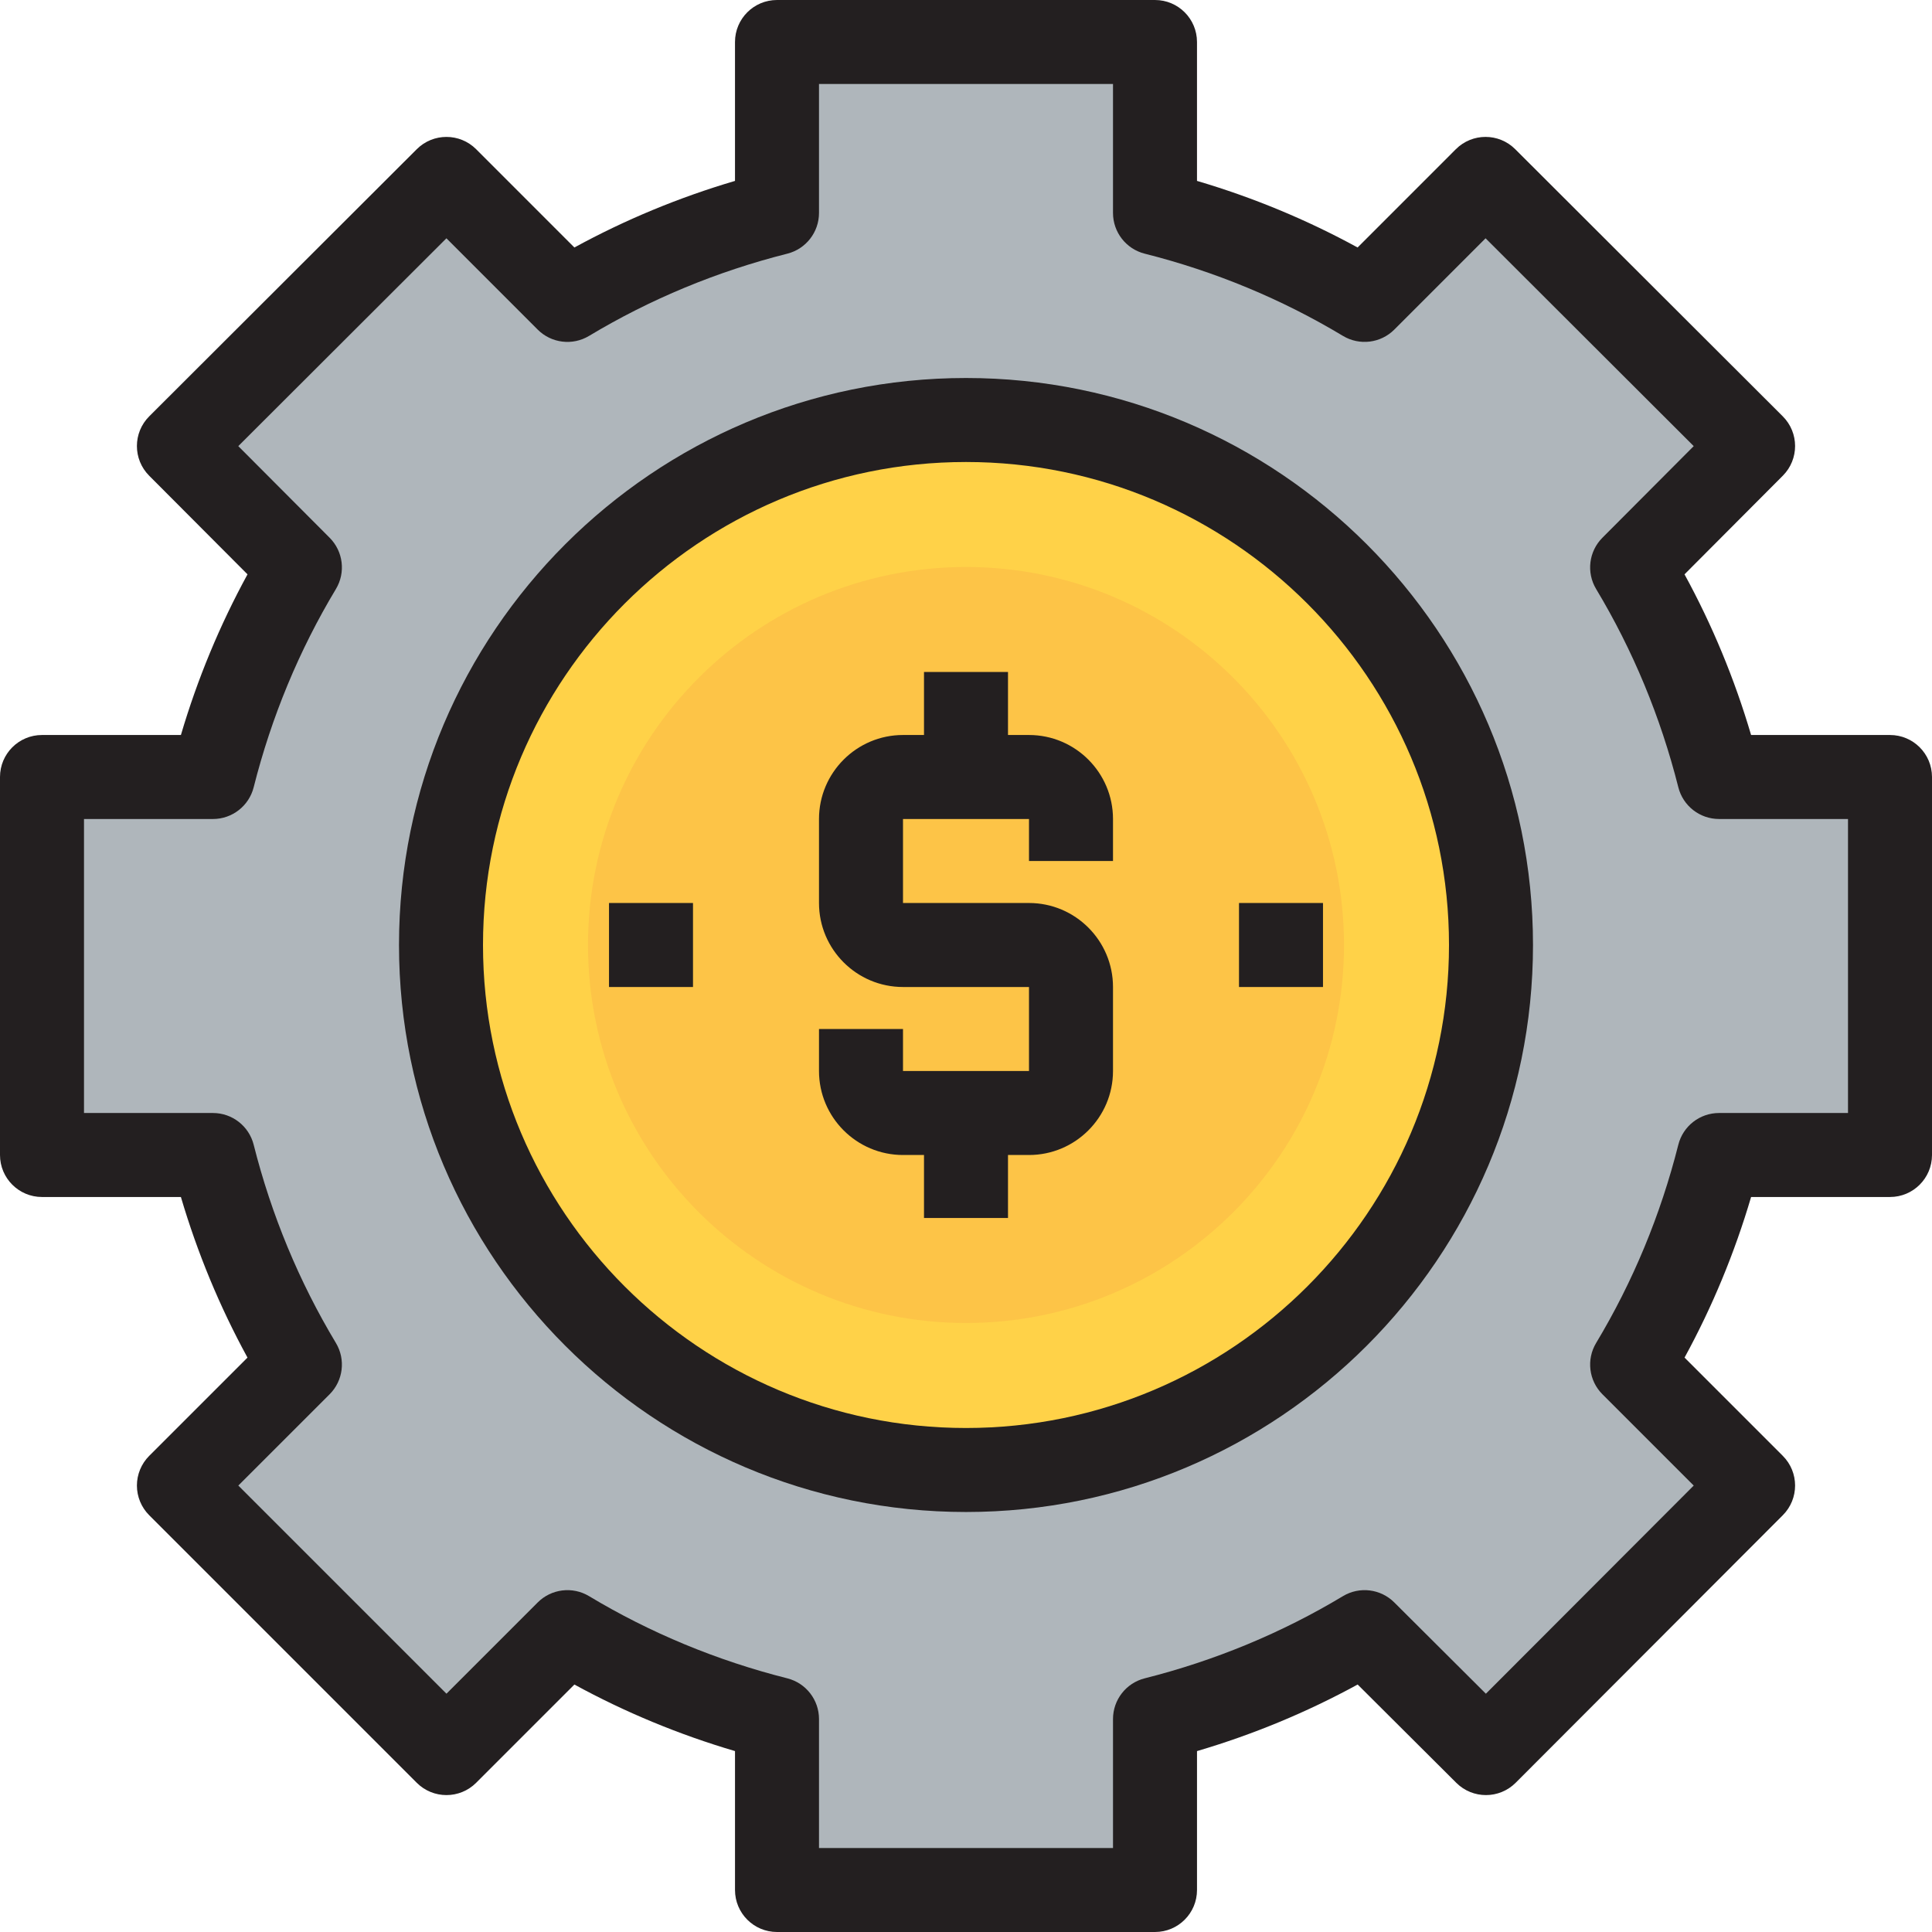
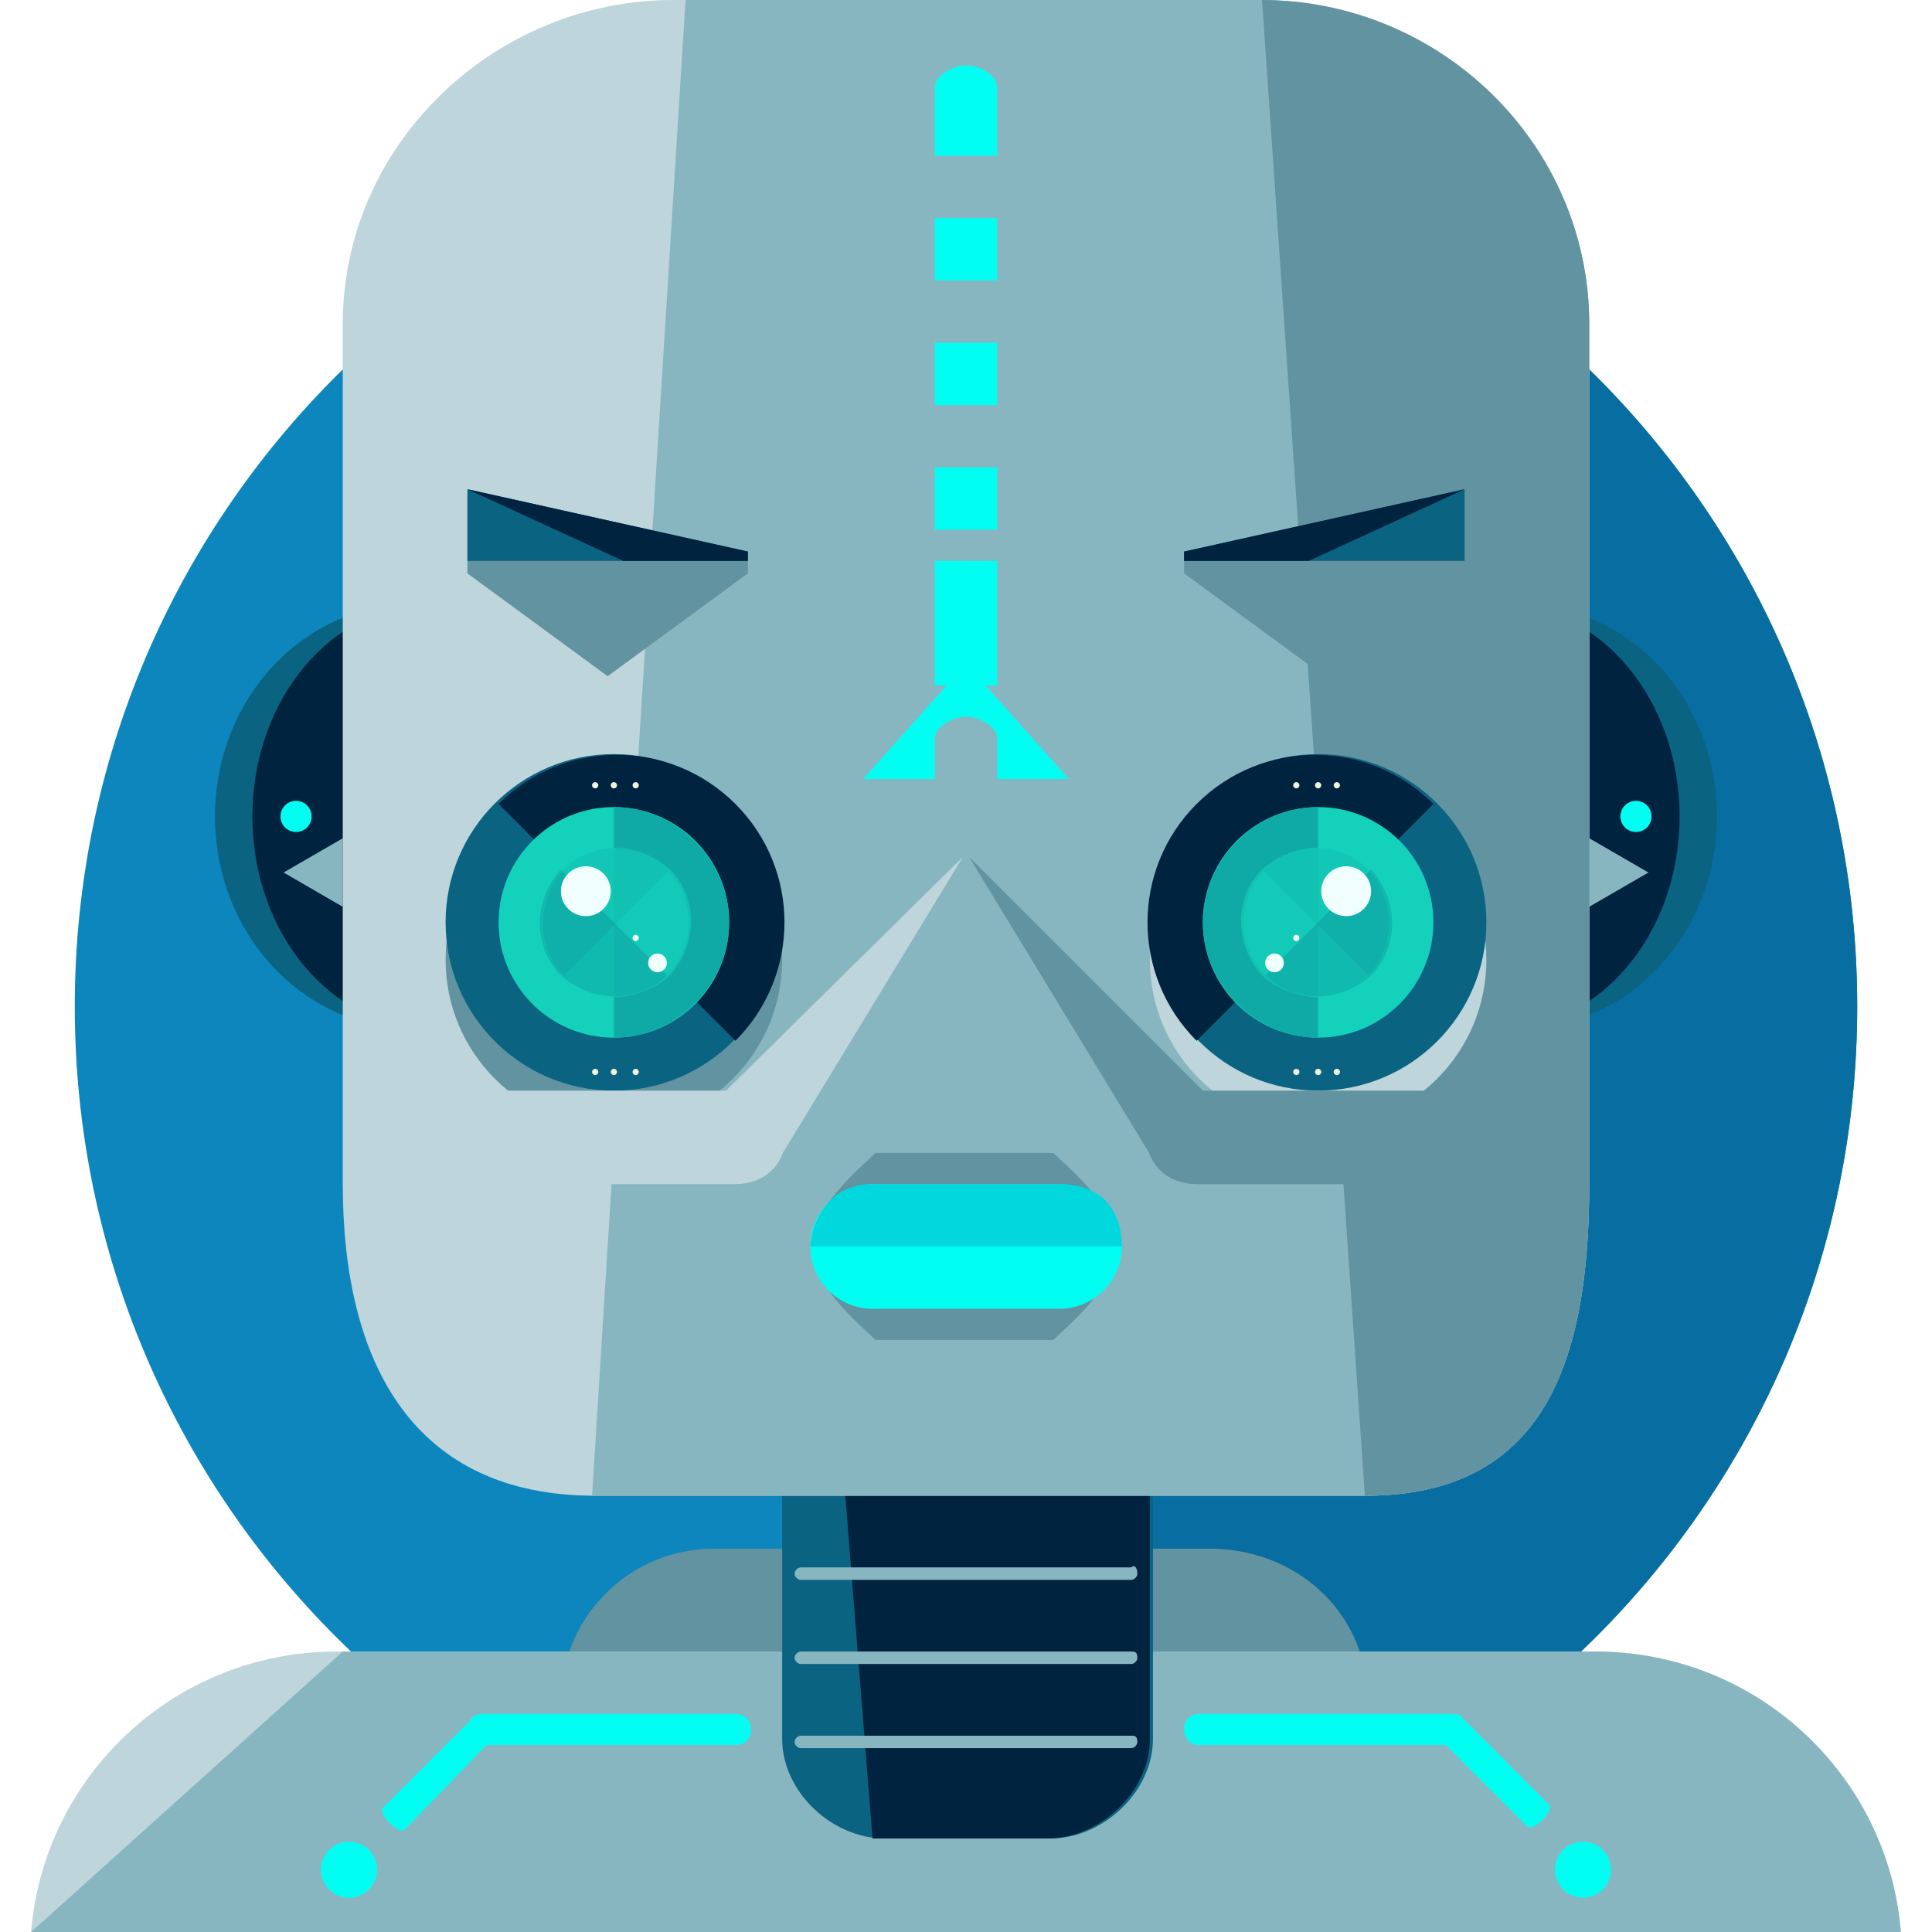
- <svg xmlns="http://www.w3.org/2000/svg" version="1.1" id="Layer_1" x="0px" y="0px" viewBox="0 0 460 460" style="enable-background:new 0 0 460 460;" xml:space="preserve">
+ <svg xmlns="http://www.w3.org/2000/svg" version="1.1" id="Layer_1" x="0px" y="0px" viewBox="0 0 496 496" style="enable-background:new 0 0 496 496;" xml:space="preserve">
+   <circle style="fill:#0C86BC;" cx="248" cy="258.4" r="228.8" />
+   <path style="fill:#086DA0;" d="M248,29.6c126.4,0,228.8,102.4,228.8,228.8S374.4,487.2,248,487.2" />
+   <path style="fill:#6293A0;" d="M351.2,436.8c0,21.6-17.6,39.2-39.2,39.2H183.2c-21.6,0-39.2-17.6-39.2-39.2l0,0  c0-21.6,17.6-39.2,39.2-39.2H312C334.4,398.4,351.2,415.2,351.2,436.8L351.2,436.8z" />
+   <path style="fill:#BDD5DB;" d="M488,496c-3.2-40-36.8-72-78.4-72H86.4c-41.6,0-75.2,32-78.4,72H488z" />
+   <path style="fill:#87B6C1;" d="M8,496h480c-3.2-40-36.8-72-78.4-72H88" />
+   <path style="fill:#0B6382;" d="M296,446.4c0,13.6-12.8,25.6-26.4,25.6h-42.4c-13.6,0-26.4-12-26.4-25.6V169.6  c0-13.6,12.8-25.6,26.4-25.6h42.4c13.6,0,26.4,12,26.4,25.6V446.4z" />
+   <path style="fill:#00233F;" d="M200,169.6c0-13.6,12.8-25.6,26.4-25.6h42.4c13.6,0,26.4,12,26.4,25.6v276.8  c0,13.6-12.8,25.6-26.4,25.6H224" />
+   <ellipse style="fill:#0B6382;" cx="105.6" cy="209.6" rx="50.4" ry="54.4" />
+   <ellipse style="fill:#00233F;" cx="110.4" cy="209.6" rx="45.6" ry="54.4" />
+   <circle style="fill:#00FFF2;" cx="76" cy="209.6" r="4" />
+   <polygon style="fill:#87B6C1;" points="88,232.8 72.8,224 88,215.2 " />
+   <ellipse style="fill:#0B6382;" cx="390.4" cy="209.6" rx="50.4" ry="54.4" />
+   <ellipse style="fill:#00233F;" cx="385.6" cy="209.6" rx="45.6" ry="54.4" />
+   <circle style="fill:#00FFF2;" cx="420" cy="209.6" r="4" />
+   <polygon style="fill:#87B6C1;" points="408,232.8 423.2,224 408,215.2 " />
+   <path style="fill:#BDD5DB;" d="M408,304c0,46.4-12,80-57.6,80H152.8c-46.4,0-64.8-33.6-64.8-80V83.2C88,36.8,127.2,0,172.8,0h150.4  C368.8,0,408,36.8,408,83.2V304z" />
+   <path style="fill:#87B6C1;" d="M176,0h147.2C368.8,0,408,36.8,408,83.2V304c0,46.4-12,80-57.6,80H152" />
  <g>
-     <g id="XMLID_59_">
-       <g>
-         <path style="fill:#FFD248;" d="M230,100c69.004,0,125,55.996,125,125s-55.996,125-125,125s-125-55.996-125-125     S160.996,100,230,100z" />
-         <path style="fill:#AFB6BB;" d="M450,185v90h-40.703c-4.492,17.803-11.494,34.6-20.693,49.902l28.799,28.799l-63.604,63.701     l-28.896-28.799c-15.303,9.199-32.1,16.201-49.902,20.693V450h-90v-40.703c-17.793-4.492-34.6-11.494-49.902-20.693     L106.3,417.403l-63.701-63.701l28.809-28.799C62.207,309.6,55.195,292.803,50.703,275H10v-90h40.703     c4.492-17.793,11.504-34.6,20.703-49.902l-28.809-28.896l63.701-63.604l28.799,28.809c15.303-9.2,32.11-16.212,49.903-20.704V10     h90v40.703c17.803,4.492,34.6,11.504,49.902,20.703l28.799-28.809l63.701,63.604l-28.799,28.896     c9.199,15.303,16.201,32.109,20.693,49.902H450V185z M355,225c0-69.004-55.996-125-125-125s-125,55.996-125,125     s55.996,125,125,125S355,294.004,355,225z" />
-         <path style="fill:#FDC447;" d="M230,135c49.688,0,90,40.322,90,90c0,49.688-40.313,90-90,90c-49.678,0-90-40.313-90-90     C140,175.322,180.322,135,230,135z" />
-       </g>
-       <g>
-         <path style="fill:#231F20;" d="M450,175h-33.073c-3.938-13.355-9.247-26.169-15.851-38.251l23.409-23.489     c3.896-3.909,3.889-10.235-0.018-14.135l-63.701-63.604c-3.907-3.901-10.234-3.899-14.138,0.007l-23.391,23.397     c-12.092-6.609-24.901-11.92-38.238-15.854V10c0-5.523-4.478-10-10-10h-90c-5.523,0-10,4.477-10,10v33.073     c-13.341,3.935-26.15,9.246-38.238,15.854L113.37,35.529c-3.903-3.904-10.232-3.907-14.138-0.007l-63.7,63.603     c-3.906,3.899-3.913,10.228-0.017,14.137l23.417,23.488c-6.61,12.092-11.923,24.904-15.859,38.25H10c-5.523,0-10,4.477-10,10v90     c0,5.522,4.477,10,10,10h33.072c3.934,13.337,9.244,26.147,15.854,38.238l-23.397,23.391c-1.876,1.875-2.931,4.419-2.931,7.071     s1.054,5.196,2.929,7.072l63.701,63.701c3.906,3.904,10.236,3.904,14.143,0l23.391-23.392     c12.079,6.601,24.889,11.909,38.239,15.845V450c0,5.522,4.477,10,10,10h90c5.522,0,10-4.478,10-10v-33.072     c13.352-3.936,26.165-9.245,38.251-15.852l23.489,23.409c3.908,3.895,10.236,3.888,14.135-0.018l63.603-63.701     c3.9-3.906,3.899-10.233-0.005-14.137l-23.391-23.391c6.602-12.082,11.91-24.892,15.845-38.239H450c5.522,0,10-4.478,10-10v-90     C460,179.477,455.522,175,450,175z M440,265h-30.703c-4.58,0-8.575,3.112-9.696,7.554c-4.226,16.748-10.81,32.628-19.567,47.196     c-2.366,3.935-1.748,8.977,1.499,12.224l21.733,21.733l-49.484,49.56l-21.82-21.746c-3.248-3.236-8.281-3.85-12.211-1.487     c-14.568,8.758-30.448,15.342-47.196,19.567c-4.441,1.121-7.554,5.116-7.554,9.696V440h-70v-30.703     c0-4.58-3.111-8.574-7.552-9.695c-16.757-4.23-32.636-10.814-47.198-19.568c-3.936-2.365-8.977-1.748-12.224,1.499     l-21.728,21.728l-49.558-49.558l21.735-21.727c3.247-3.247,3.866-8.288,1.5-12.225c-8.769-14.587-15.355-30.467-19.577-47.196     c-1.121-4.441-5.116-7.554-9.696-7.554H20v-70h30.703c4.58,0,8.574-3.111,9.695-7.552c4.227-16.738,10.813-32.617,19.578-47.198     c2.363-3.931,1.749-8.965-1.488-12.213l-21.754-21.819l49.558-49.482l21.733,21.741c3.249,3.249,8.29,3.865,12.225,1.5     c14.581-8.765,30.46-15.352,47.198-19.578c4.441-1.121,7.552-5.115,7.552-9.695V20h70v30.703c0,4.58,3.112,8.575,7.554,9.696     c16.729,4.222,32.609,10.809,47.196,19.577c3.934,2.364,8.978,1.746,12.225-1.5l21.733-21.741l49.559,49.483l-21.746,21.82     c-3.237,3.247-3.851,8.281-1.487,12.211c8.754,14.563,15.338,30.441,19.568,47.198c1.121,4.441,5.115,7.552,9.695,7.552H440V265z     " />
-         <path style="fill:#231F20;" d="M230,90c-74.439,0-135,60.561-135,135s60.561,135,135,135s135-60.56,135-135S304.44,90,230,90z      M230,340c-63.411,0-115-51.589-115-115s51.589-115,115-115s115,51.589,115,115S293.411,340,230,340z" />
-         <path style="fill:#231F20;" d="M245,175h-5v-15h-20v15h-5c-11.028,0-20,8.972-20,20v20c0,11.028,8.972,20,20,20h15h15v20h-30v-10     h-20v10c0,11.028,8.972,20,20,20h5v15h20v-15h5c11.028,0,20-8.972,20-20v-20c0-11.028-8.972-20-20-20h-15h-15v-20h30v10h20v-10     C265,183.972,256.028,175,245,175z" />
-         <rect x="295" y="215" style="fill:#231F20;" width="20" height="20" />
-         <rect x="145" y="215" style="fill:#231F20;" width="20" height="20" />
-       </g>
-     </g>
+     <path style="fill:#6293A0;" d="M324,0c45.6,0,84,36.8,84,83.2V304c0,46.4-12,80-57.6,80" />
+     <circle style="fill:#6293A0;" cx="157.6" cy="246.4" r="43.2" />
+   </g>
+   <circle style="fill:#0B6382;" cx="157.6" cy="236.8" r="43.2" />
+   <path style="fill:#00233F;" d="M128,206.4c16.8-16.8,44-16.8,60.8,0s16.8,44,0,60.8" />
+   <circle style="fill:#13D1BA;" cx="157.6" cy="236.8" r="29.6" />
+   <path style="fill:#0FAAA6;" d="M157.6,207.2c16,0,29.6,13.6,29.6,29.6s-13.6,29.6-29.6,29.6" />
+   <g style="opacity:0.6;">
+     <circle style="fill:#13D1BA;" cx="157.6" cy="236.8" r="19.2" />
+     <path style="fill:#0FAAA6;" d="M144.8,250.4c-7.2-7.2-7.2-19.2,0-27.2c7.2-7.2,19.2-7.2,27.2,0" />
+   </g>
+   <g style="opacity:0.6;">
+     <path style="fill:#13D1BA;" d="M144.8,250.4c-7.2-7.2-7.2-19.2,0-27.2c7.2-7.2,19.2-7.2,27.2,0c7.2,7.2,7.2,19.2,0,27.2   C164,257.6,152,257.6,144.8,250.4z" />
+     <path style="fill:#0FAAA6;" d="M171.2,250.4c-7.2,7.2-19.2,7.2-27.2,0c-7.2-7.2-7.2-19.2,0-27.2" />
+   </g>
+   <g>
+     <circle style="fill:#F0FFFD;" cx="150.4" cy="228.8" r="6.4" />
+     <circle style="fill:#F0FFFD;" cx="163.2" cy="240.8" r="0.8" />
+     <circle style="fill:#F0FFFD;" cx="168.8" cy="247.2" r="2.4" />
+   </g>
+   <g>
+     <circle style="fill:#F2F4DC;" cx="152.8" cy="201.6" r="0.8" />
+     <circle style="fill:#F2F4DC;" cx="157.6" cy="201.6" r="0.8" />
+     <circle style="fill:#F2F4DC;" cx="163.2" cy="201.6" r="0.8" />
+     <circle style="fill:#F2F4DC;" cx="152.8" cy="275.2" r="0.8" />
+     <circle style="fill:#F2F4DC;" cx="157.6" cy="275.2" r="0.8" />
+     <circle style="fill:#F2F4DC;" cx="163.2" cy="275.2" r="0.8" />
+   </g>
+   <polygon style="fill:#6293A0;" points="192,147.2 156,173.6 120,147.2 120,127.2 192,141.6 " />
+   <polygon style="fill:#0B6382;" points="192,144 120,144 120,125.6 192,141.6 " />
+   <polyline style="fill:#00233F;" points="120,125.6 192,141.6 192,144 160,144 " />
+   <circle style="fill:#BDD5DB;" cx="338.4" cy="246.4" r="43.2" />
+   <circle style="fill:#0B6382;" cx="338.4" cy="236.8" r="43.2" />
+   <path style="fill:#00233F;" d="M368,206.4c-16.8-16.8-44-16.8-60.8,0s-16.8,44,0,60.8" />
+   <circle style="fill:#13D1BA;" cx="338.4" cy="236.8" r="29.6" />
+   <path style="fill:#0FAAA6;" d="M338.4,207.2c-16,0-29.6,13.6-29.6,29.6s13.6,29.6,29.6,29.6" />
+   <g style="opacity:0.6;">
+     <circle style="fill:#13D1BA;" cx="338.4" cy="236.8" r="19.2" />
+     <path style="fill:#0FAAA6;" d="M351.2,250.4c7.2-7.2,7.2-19.2,0-27.2c-7.2-7.2-19.2-7.2-27.2,0" />
+   </g>
+   <g style="opacity:0.6;">
+     <path style="fill:#13D1BA;" d="M351.2,250.4c7.2-7.2,7.2-19.2,0-27.2c-7.2-7.2-19.2-7.2-27.2,0c-7.2,7.2-7.2,19.2,0,27.2   C332,257.6,344,257.6,351.2,250.4z" />
+     <path style="fill:#0FAAA6;" d="M324.8,250.4c7.2,7.2,19.2,7.2,27.2,0c7.2-7.2,7.2-19.2,0-27.2" />
+   </g>
+   <g>
+     <circle style="fill:#F0FFFD;" cx="345.6" cy="228.8" r="6.4" />
+     <circle style="fill:#F0FFFD;" cx="332.8" cy="240.8" r="0.8" />
+     <circle style="fill:#F0FFFD;" cx="327.2" cy="247.2" r="2.4" />
+   </g>
+   <g>
+     <circle style="fill:#F2F4DC;" cx="343.2" cy="201.6" r="0.8" />
+     <circle style="fill:#F2F4DC;" cx="338.4" cy="201.6" r="0.8" />
+     <circle style="fill:#F2F4DC;" cx="332.8" cy="201.6" r="0.8" />
+     <circle style="fill:#F2F4DC;" cx="343.2" cy="275.2" r="0.8" />
+     <circle style="fill:#F2F4DC;" cx="338.4" cy="275.2" r="0.8" />
+     <circle style="fill:#F2F4DC;" cx="332.8" cy="275.2" r="0.8" />
+   </g>
+   <polygon style="fill:#6293A0;" points="304,147.2 340,173.6 376,147.2 376,127.2 304,141.6 " />
+   <polygon style="fill:#0B6382;" points="304,144 376,144 376,125.6 304,141.6 " />
+   <polyline style="fill:#00233F;" points="376,125.6 304,141.6 304,144 336,144 " />
+   <path style="fill:#6293A0;" d="M286.4,320c0,8.8-7.2,16-16,24h-45.6c-8.8-8-16-15.2-16-24l0,0c0-8.8,7.2-16,16-24h45.6  C279.2,304,286.4,311.2,286.4,320L286.4,320z" />
+   <g>
+     <path style="fill:#00FFF2;" d="M288,320c0,8.8-7.2,16-16,16h-48c-8.8,0-16-7.2-16-16l0,0c0-8.8,7.2-16,16-16h48   C280.8,304,288,311.2,288,320L288,320z" />
+     <rect x="240" y="88" style="fill:#00FFF2;" width="16" height="16" />
+     <path style="fill:#00FFF2;" d="M256,40V22.4c0-3.2-4.8-5.6-8-5.6s-8,2.4-8,5.6V40H256z" />
+     <rect x="240" y="56" style="fill:#00FFF2;" width="16" height="16" />
+     <rect x="240" y="120" style="fill:#00FFF2;" width="16" height="16" />
+   </g>
+   <path style="fill:#00D8DD;" d="M288,320c0-8-4-16-16-16h-48c-10.4,0-15.2,8-16,16H288z" />
+   <path style="fill:#BDD5DB;" d="M201.6,292c0,7.2-5.6,12-12.8,12h-60c-7.2,0-12.8-4.8-12.8-12l0,0c0-7.2,5.6-12,12.8-12h60  C196,280,201.6,284.8,201.6,292L201.6,292z" />
+   <path style="fill:#6293A0;" d="M380,292c0,7.2-5.6,12-12.8,12h-60c-7.2,0-12.8-4.8-12.8-12l0,0c0-7.2,5.6-12,12.8-12h60  C374.4,280,380,284.8,380,292L380,292z" />
+   <g>
+     <rect x="240" y="144" style="fill:#00FFF2;" width="16" height="32" />
+     <path style="fill:#00FFF2;" d="M240,200v-10.4c0-3.2,4.8-5.6,8-5.6c3.2,0,8,2.4,8,5.6V200h18.4L248,170.4L221.6,200H240z" />
+   </g>
+   <polygon style="fill:#BDD5DB;" points="186.4,280 247.2,220 200,297.6 " />
+   <polygon style="fill:#6293A0;" points="308.8,280 248.8,220 296,297.6 " />
+   <g>
+     <path style="fill:#87B6C1;" d="M292,404c0,0.8-0.8,1.6-1.6,1.6h-84.8c-0.8,0-1.6-0.8-1.6-1.6l0,0c0-0.8,0.8-1.6,1.6-1.6h84.8   C291.2,401.6,292,402.4,292,404L292,404z" />
+     <path style="fill:#87B6C1;" d="M292,425.6c0,0.8-0.8,1.6-1.6,1.6h-84.8c-0.8,0-1.6-0.8-1.6-1.6l0,0c0-0.8,0.8-1.6,1.6-1.6h84.8   C291.2,424,292,424,292,425.6L292,425.6z" />
+     <path style="fill:#87B6C1;" d="M292,447.2c0,0.8-0.8,1.6-1.6,1.6h-84.8c-0.8,0-1.6-0.8-1.6-1.6l0,0c0-0.8,0.8-1.6,1.6-1.6h84.8   C291.2,445.6,292,445.6,292,447.2L292,447.2z" />
+   </g>
+   <g>
+     <path style="fill:#00FFF2;" d="M192.8,444c0,2.4-1.6,4-4,4H124c-2.4,0-4-1.6-4-4l0,0c0-2.4,1.6-4,4-4h64.8   C191.2,440,192.8,441.6,192.8,444L192.8,444z" />
+     <path style="fill:#00FFF2;" d="M125.6,441.6c1.6,1.6,2.4,3.2,1.6,4l-23.2,24c-0.8,0.8-2.4,0-4-1.6l0,0c-1.6-1.6-2.4-3.2-1.6-4   l23.2-23.2C122.4,440,124.8,440.8,125.6,441.6L125.6,441.6z" />
+     <circle style="fill:#00FFF2;" cx="89.6" cy="480" r="7.2" />
+     <path style="fill:#00FFF2;" d="M376,444c0-2.4-1.6-4-4-4h-64c-2.4,0-4,1.6-4,4l0,0c0,2.4,1.6,4,4,4h64C374.4,448,376,446.4,376,444   L376,444z" />
+     <path style="fill:#00FFF2;" d="M370.4,441.6c-1.6,1.6-2.4,3.2-1.6,4l23.2,23.2c0.8,0.8,2.4,0,4-1.6l0,0c1.6-1.6,2.4-3.2,1.6-4   L374.4,440C373.6,440,371.2,440.8,370.4,441.6L370.4,441.6z" />
+     <circle style="fill:#00FFF2;" cx="406.4" cy="480" r="7.2" />
  </g>
  <g>
</g>
  <g>
</g>
  <g>
</g>
  <g>
</g>
  <g>
</g>
  <g>
</g>
  <g>
</g>
  <g>
</g>
  <g>
</g>
  <g>
</g>
  <g>
</g>
  <g>
</g>
  <g>
</g>
  <g>
</g>
  <g>
</g>
</svg>
